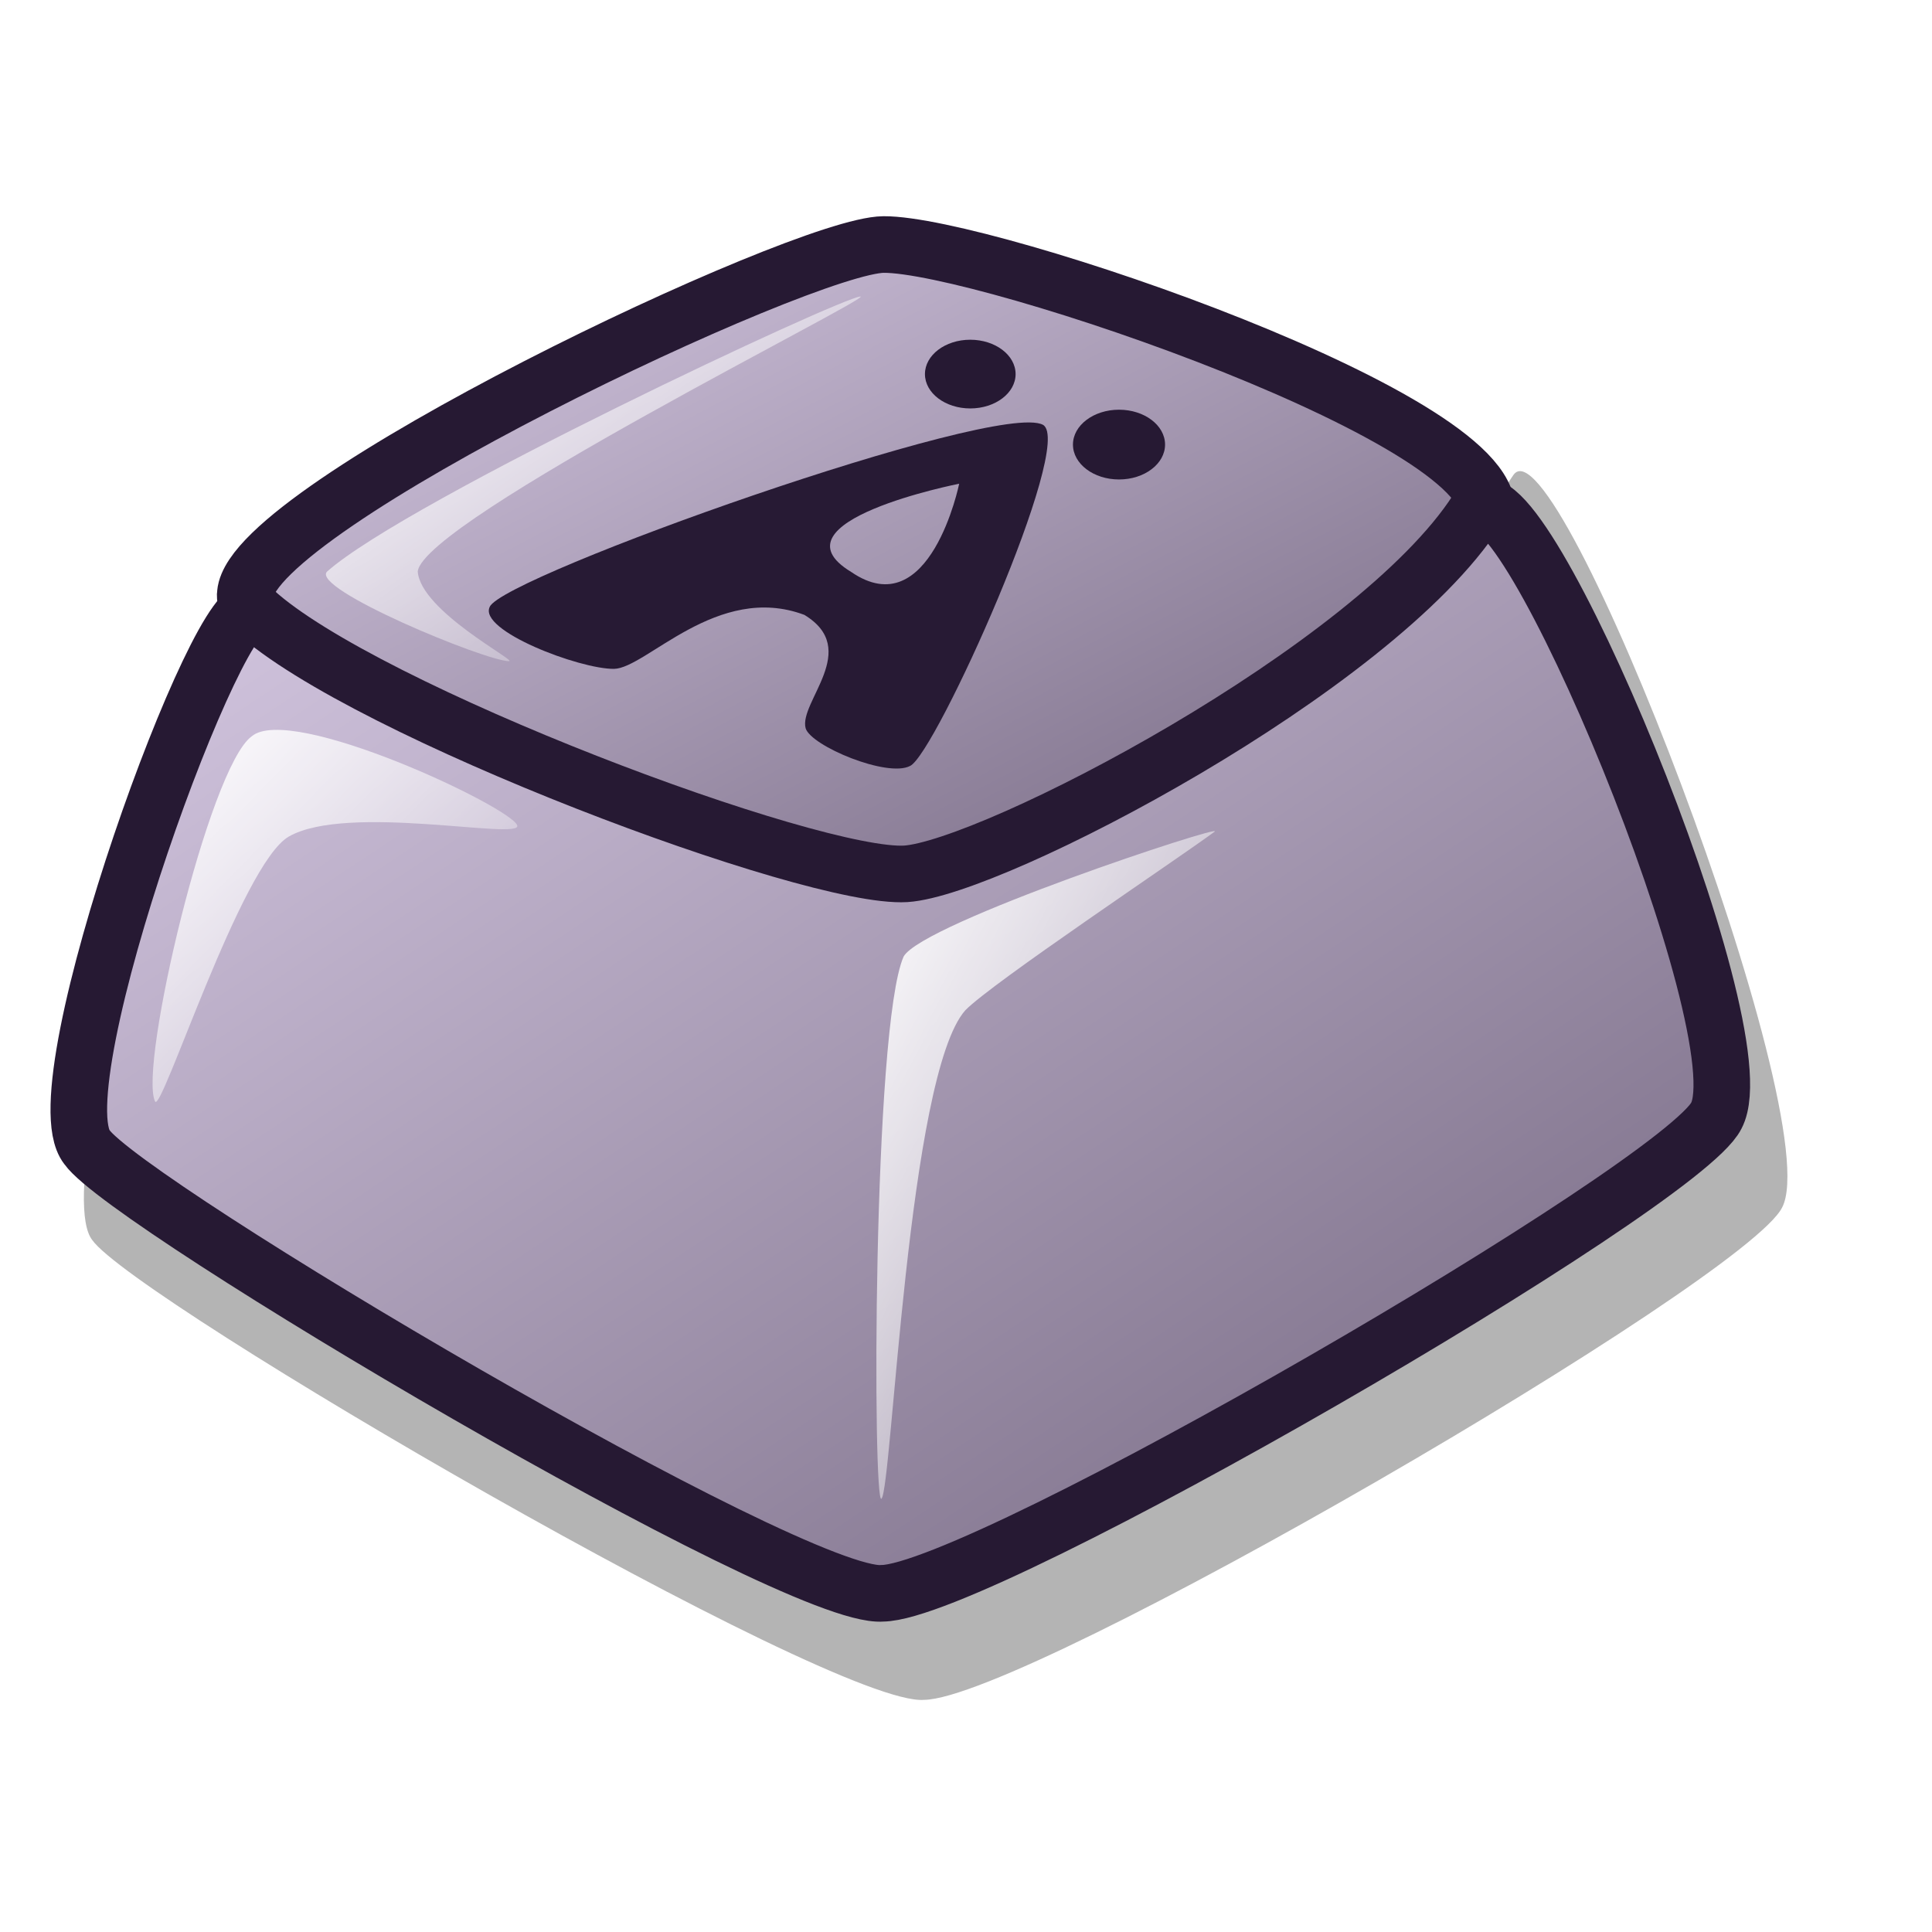
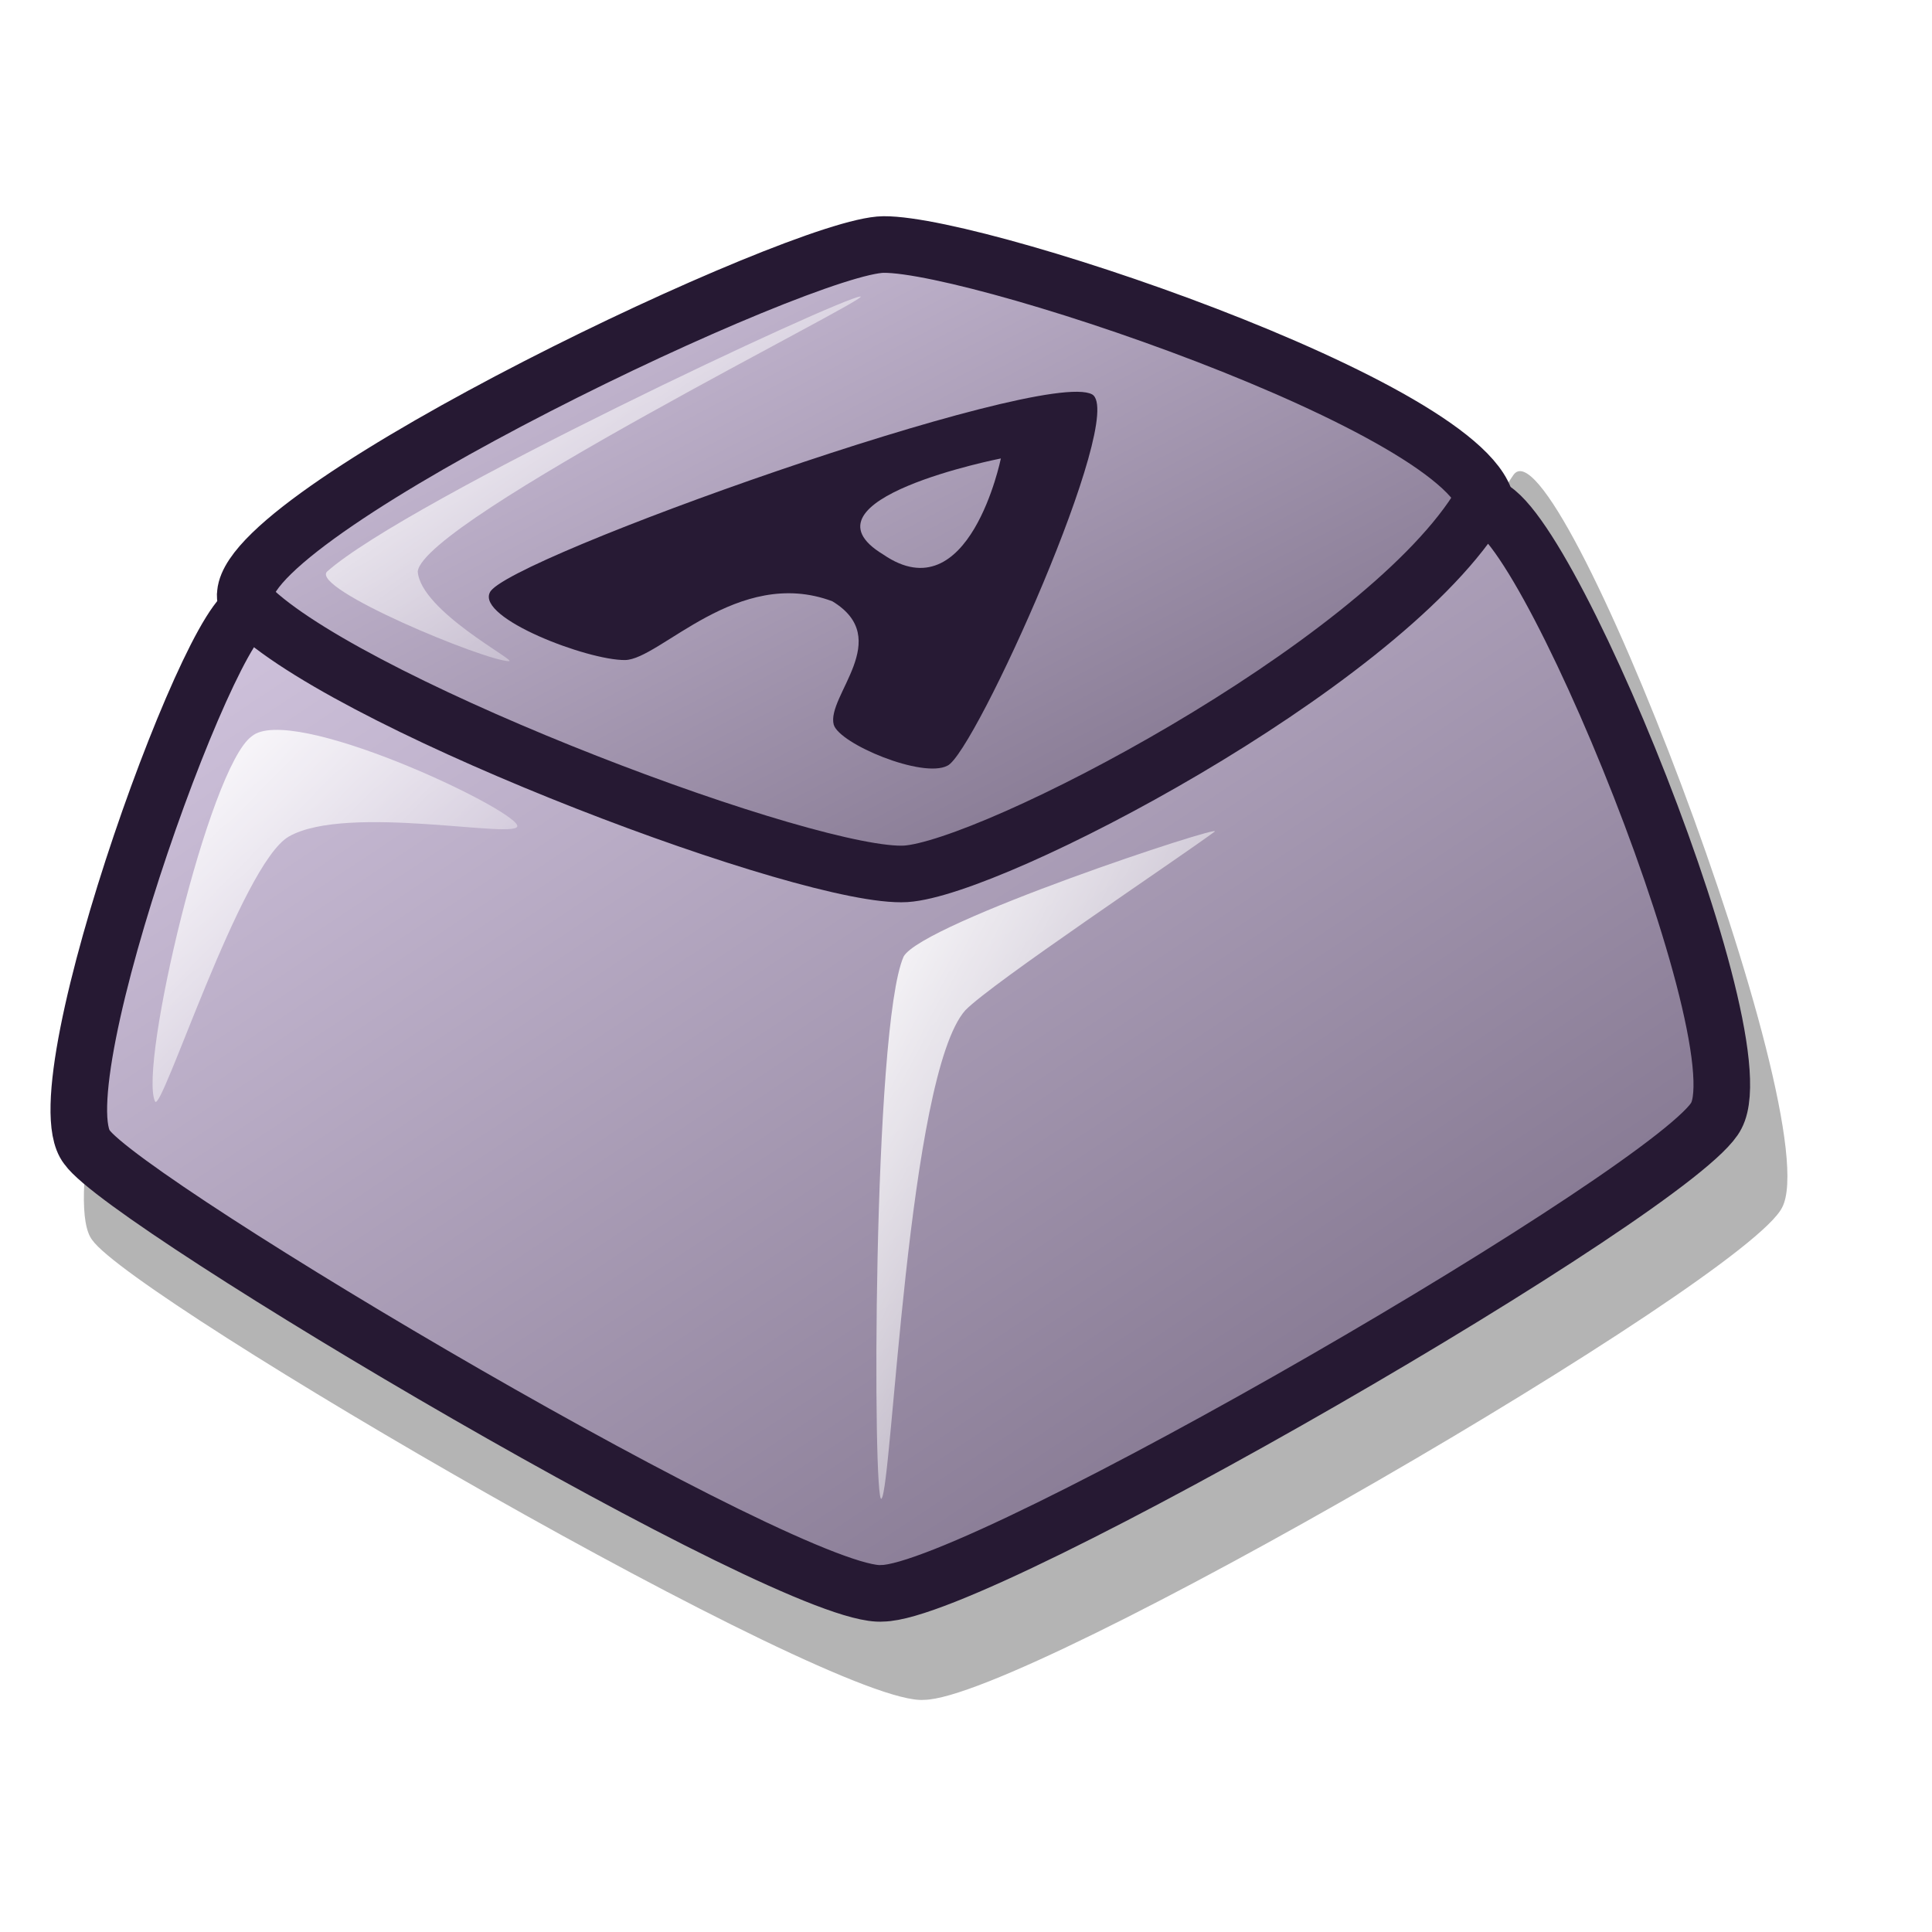
<svg xmlns="http://www.w3.org/2000/svg" xmlns:xlink="http://www.w3.org/1999/xlink" id="svg1" width="48pt" height="48pt">
  <defs id="defs3">
    <linearGradient id="linearGradient866">
      <stop style="stop-color:#d9cce6;stop-opacity:1;" offset="0" id="stop867" />
      <stop style="stop-color:#73667f;stop-opacity:1;" offset="1" id="stop868" />
    </linearGradient>
    <linearGradient id="linearGradient584">
      <stop style="stop-color:#ffffff;stop-opacity:1;" offset="0" id="stop585" />
      <stop style="stop-color:#ffffff;stop-opacity:0;" offset="1" id="stop586" />
    </linearGradient>
    <linearGradient xlink:href="#linearGradient584" id="linearGradient586" x1="-0" y1="0.016" x2="0.991" y2="0.984" />
    <linearGradient xlink:href="#linearGradient584" id="linearGradient587" x1="0" y1="-0" x2="1" y2="1" />
    <linearGradient xlink:href="#linearGradient584" id="linearGradient753" x1="0" y1="0" x2="0.972" y2="1.008" />
    <linearGradient xlink:href="#linearGradient866" id="linearGradient754" x1="0" y1="-0" x2="0.989" y2="0.982" />
    <linearGradient xlink:href="#linearGradient866" id="linearGradient755" x1="0" y1="-0" x2="0.99" y2="0.984" />
  </defs>
  <path style="font-size:12;fill:#000000;fill-rule:evenodd;stroke:none;stroke-width:1.875;stroke-dasharray:none;fill-opacity:1;opacity:0.296;" d="M 8.818 19.524 C 7.731 18.471 1.389 38.957 3.056 41.078 C 4.44 43.055 27.607 56.553 30.61 56.31 C 33.999 56.279 57.842 42.413 59.035 40 C 60.571 37.093 51.559 13.644 50.13 15.739 C 46.622 21.186 33.809 26.445 30.839 26.637 C 27.637 26.831 12.584 22.971 8.818 19.524 z " id="path756" />
  <path style="font-size:12;fill:url(#linearGradient754);fill-rule:evenodd;stroke:#261933;stroke-width:1.875;stroke-dasharray:none;" d="M 8.128 19.656 C 7.742 21.941 26.983 29.522 29.897 29.323 C 33.403 29.097 48.627 19.913 49.224 17.122 C 50.106 14.029 32.624 8.078 29.271 8.1 C 26.577 8.119 8.39 16.762 8.128 19.656 z " id="path554" />
  <path style="font-size:12;fill:url(#linearGradient755);fill-rule:evenodd;stroke:#261933;stroke-width:1.875;stroke-dasharray:none;" d="M 8.434 20.24 C 7.386 19.224 1.271 35.952 2.878 37.997 C 4.213 39.904 26.33 53.014 29.226 52.78 C 32.494 52.75 55.706 39.285 56.856 36.958 C 58.337 34.155 50.296 14.893 48.918 16.914 C 45.535 22.166 32.868 28.762 30.005 28.947 C 26.917 29.134 12.065 23.563 8.434 20.24 z " id="path555" />
  <path style="font-size:12;opacity:0.99;fill:url(#linearGradient587);fill-rule:evenodd;stroke:none;stroke-width:1pt;" d="M 5.135 36.483 C 4.59 35.324 6.921 25.431 8.334 24.395 C 9.618 23.287 16.942 26.741 17.134 27.344 C 17.294 27.847 11.499 26.6 9.566 27.713 C 7.979 28.627 5.332 36.968 5.135 36.483 z " id="path583" />
  <path style="font-size:12;opacity:0.99;fill-rule:evenodd;stroke:none;stroke-width:1pt;fill:url(#linearGradient753);" d="M 29.2 49.647 C 28.908 49.953 28.903 34.02 29.934 31.686 C 30.561 30.571 40.568 27.271 40.237 27.549 C 38.992 28.47 32.859 32.56 31.977 33.467 C 30.066 35.616 29.553 49.277 29.2 49.647 z " id="path584" />
  <path style="font-size:12;opacity:0.99;fill:url(#linearGradient586);fill-rule:evenodd;stroke:none;stroke-width:1pt;" d="M 16.863 21.902 C 16.088 21.902 10.247 19.491 10.838 18.931 C 13.518 16.559 27.923 9.823 28.502 9.823 C 28.979 9.823 14.033 17.237 13.838 18.931 C 13.932 20.239 17.144 21.902 16.863 21.902 z " id="path585" />
-   <path style="font-size:12;opacity:0.99;fill:#261933;fill-rule:evenodd;stroke-width:1pt;fill-opacity:1;" d="M 16.224 20.101 C 16.658 19.086 33.04 13.251 34.55 14.073 C 35.622 14.682 30.98 25 30.147 25.373 C 29.393 25.768 26.868 24.712 26.688 24.126 C 26.454 23.257 28.538 21.512 26.644 20.368 C 23.762 19.29 21.403 22.143 20.338 22.157 C 19.196 22.167 15.833 20.887 16.224 20.101 z M 28.196 18.946 C 30.811 20.743 31.774 16.024 31.774 16.024 C 31.774 16.024 25.424 17.272 28.196 18.946 z " id="path616" />
-   <path style="font-size:12;fill:#261933;fill-rule:evenodd;stroke-width:1pt;" d="M 38.594 14.727 C 38.594 15.365 37.911 15.883 37.069 15.883 C 36.227 15.883 35.543 15.365 35.543 14.727 C 35.543 14.09 36.227 13.572 37.069 13.572 C 37.911 13.572 38.594 14.09 38.594 14.727 z " id="path758" />
-   <path style="font-size:12;fill:#261933;fill-rule:evenodd;stroke-width:1pt;" d="M 33.643 12.392 C 33.643 13.02 32.97 13.53 32.141 13.53 C 31.312 13.53 30.64 13.02 30.64 12.392 C 30.64 11.764 31.312 11.254 32.141 11.254 C 32.97 11.254 33.643 11.764 33.643 12.392 z " id="path759" />
+   <path style="font-size:12;opacity:0.99;fill:#261933;fill-rule:evenodd;stroke-width:1pt;fill-opacity:1;" d="M 16.227,19.626 C 16.699,18.521 34.533,12.169 36.177,13.064 C 37.343,13.727 32.291,24.959 31.384,25.365 C 30.562,25.796 27.814,24.646 27.619,24.008 C 27.364,23.062 29.632,21.162 27.57,19.917 C 24.433,18.744 21.865,21.849 20.705,21.865 C 19.462,21.876 15.801,20.481 16.227,19.626 z M 29.259,18.369 C 32.107,20.325 33.155,15.187 33.155,15.187 C 33.155,15.187 26.242,16.546 29.259,18.369 z " id="path616" />
</svg>
